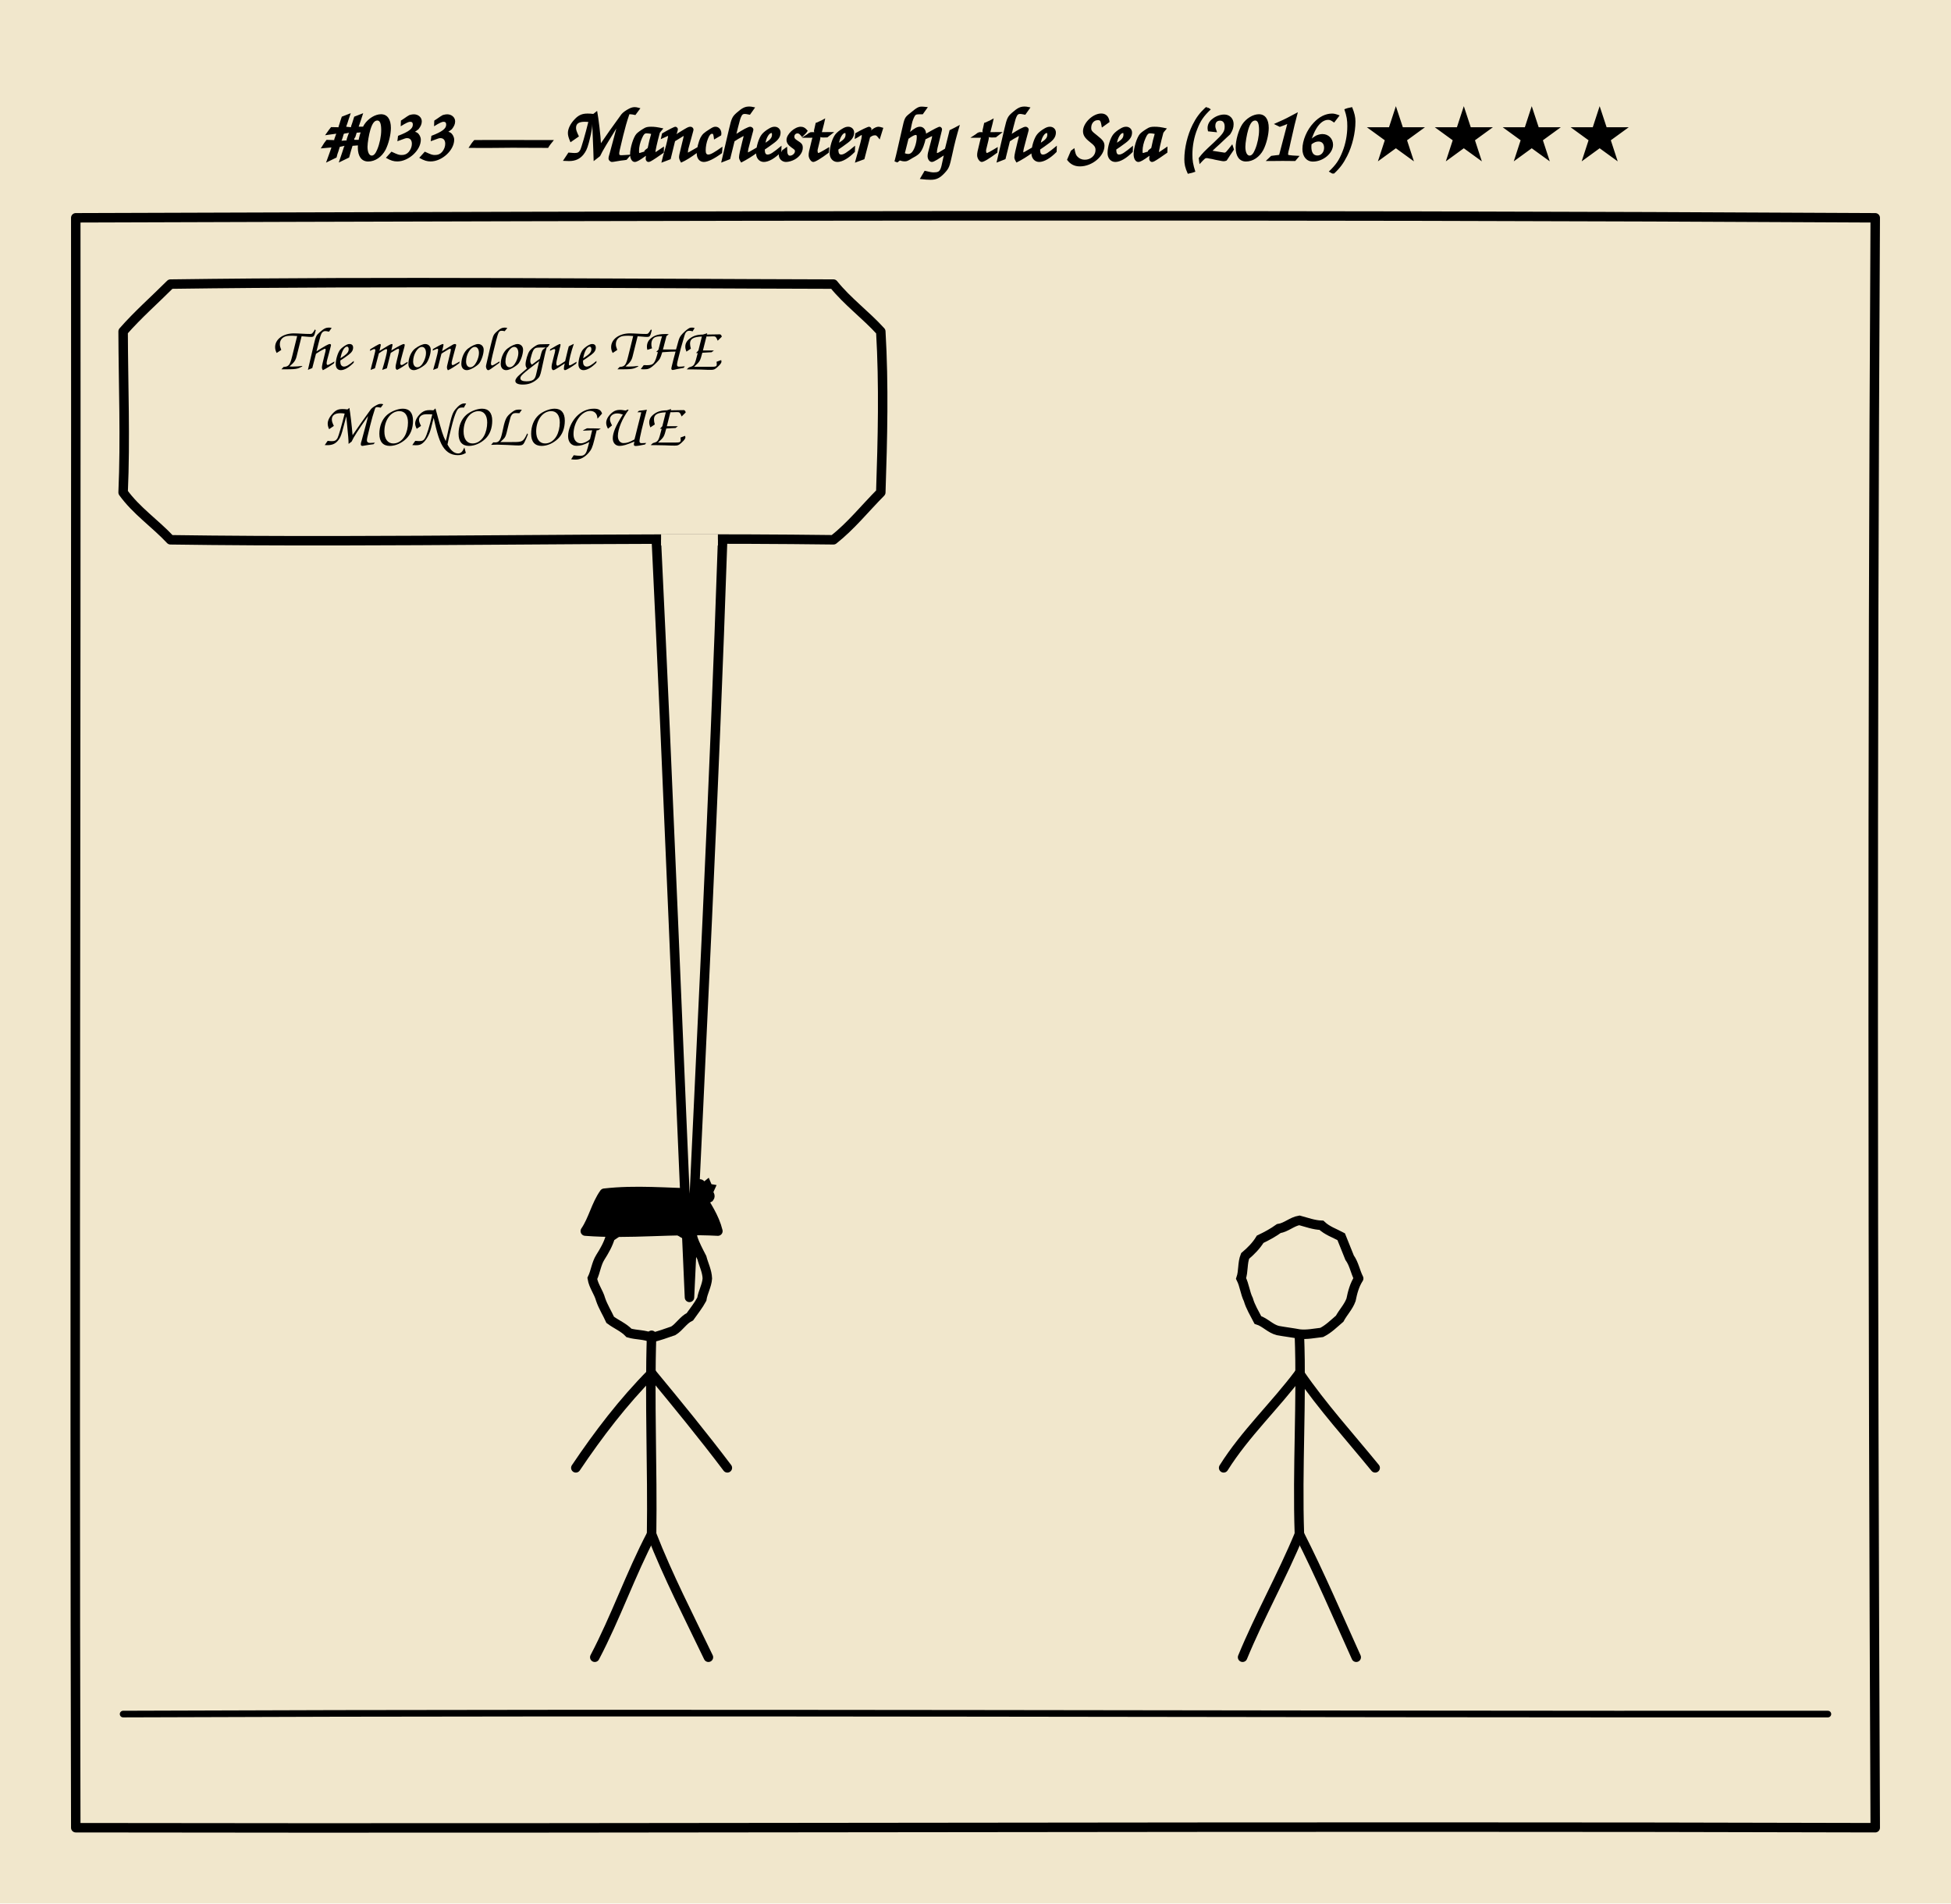
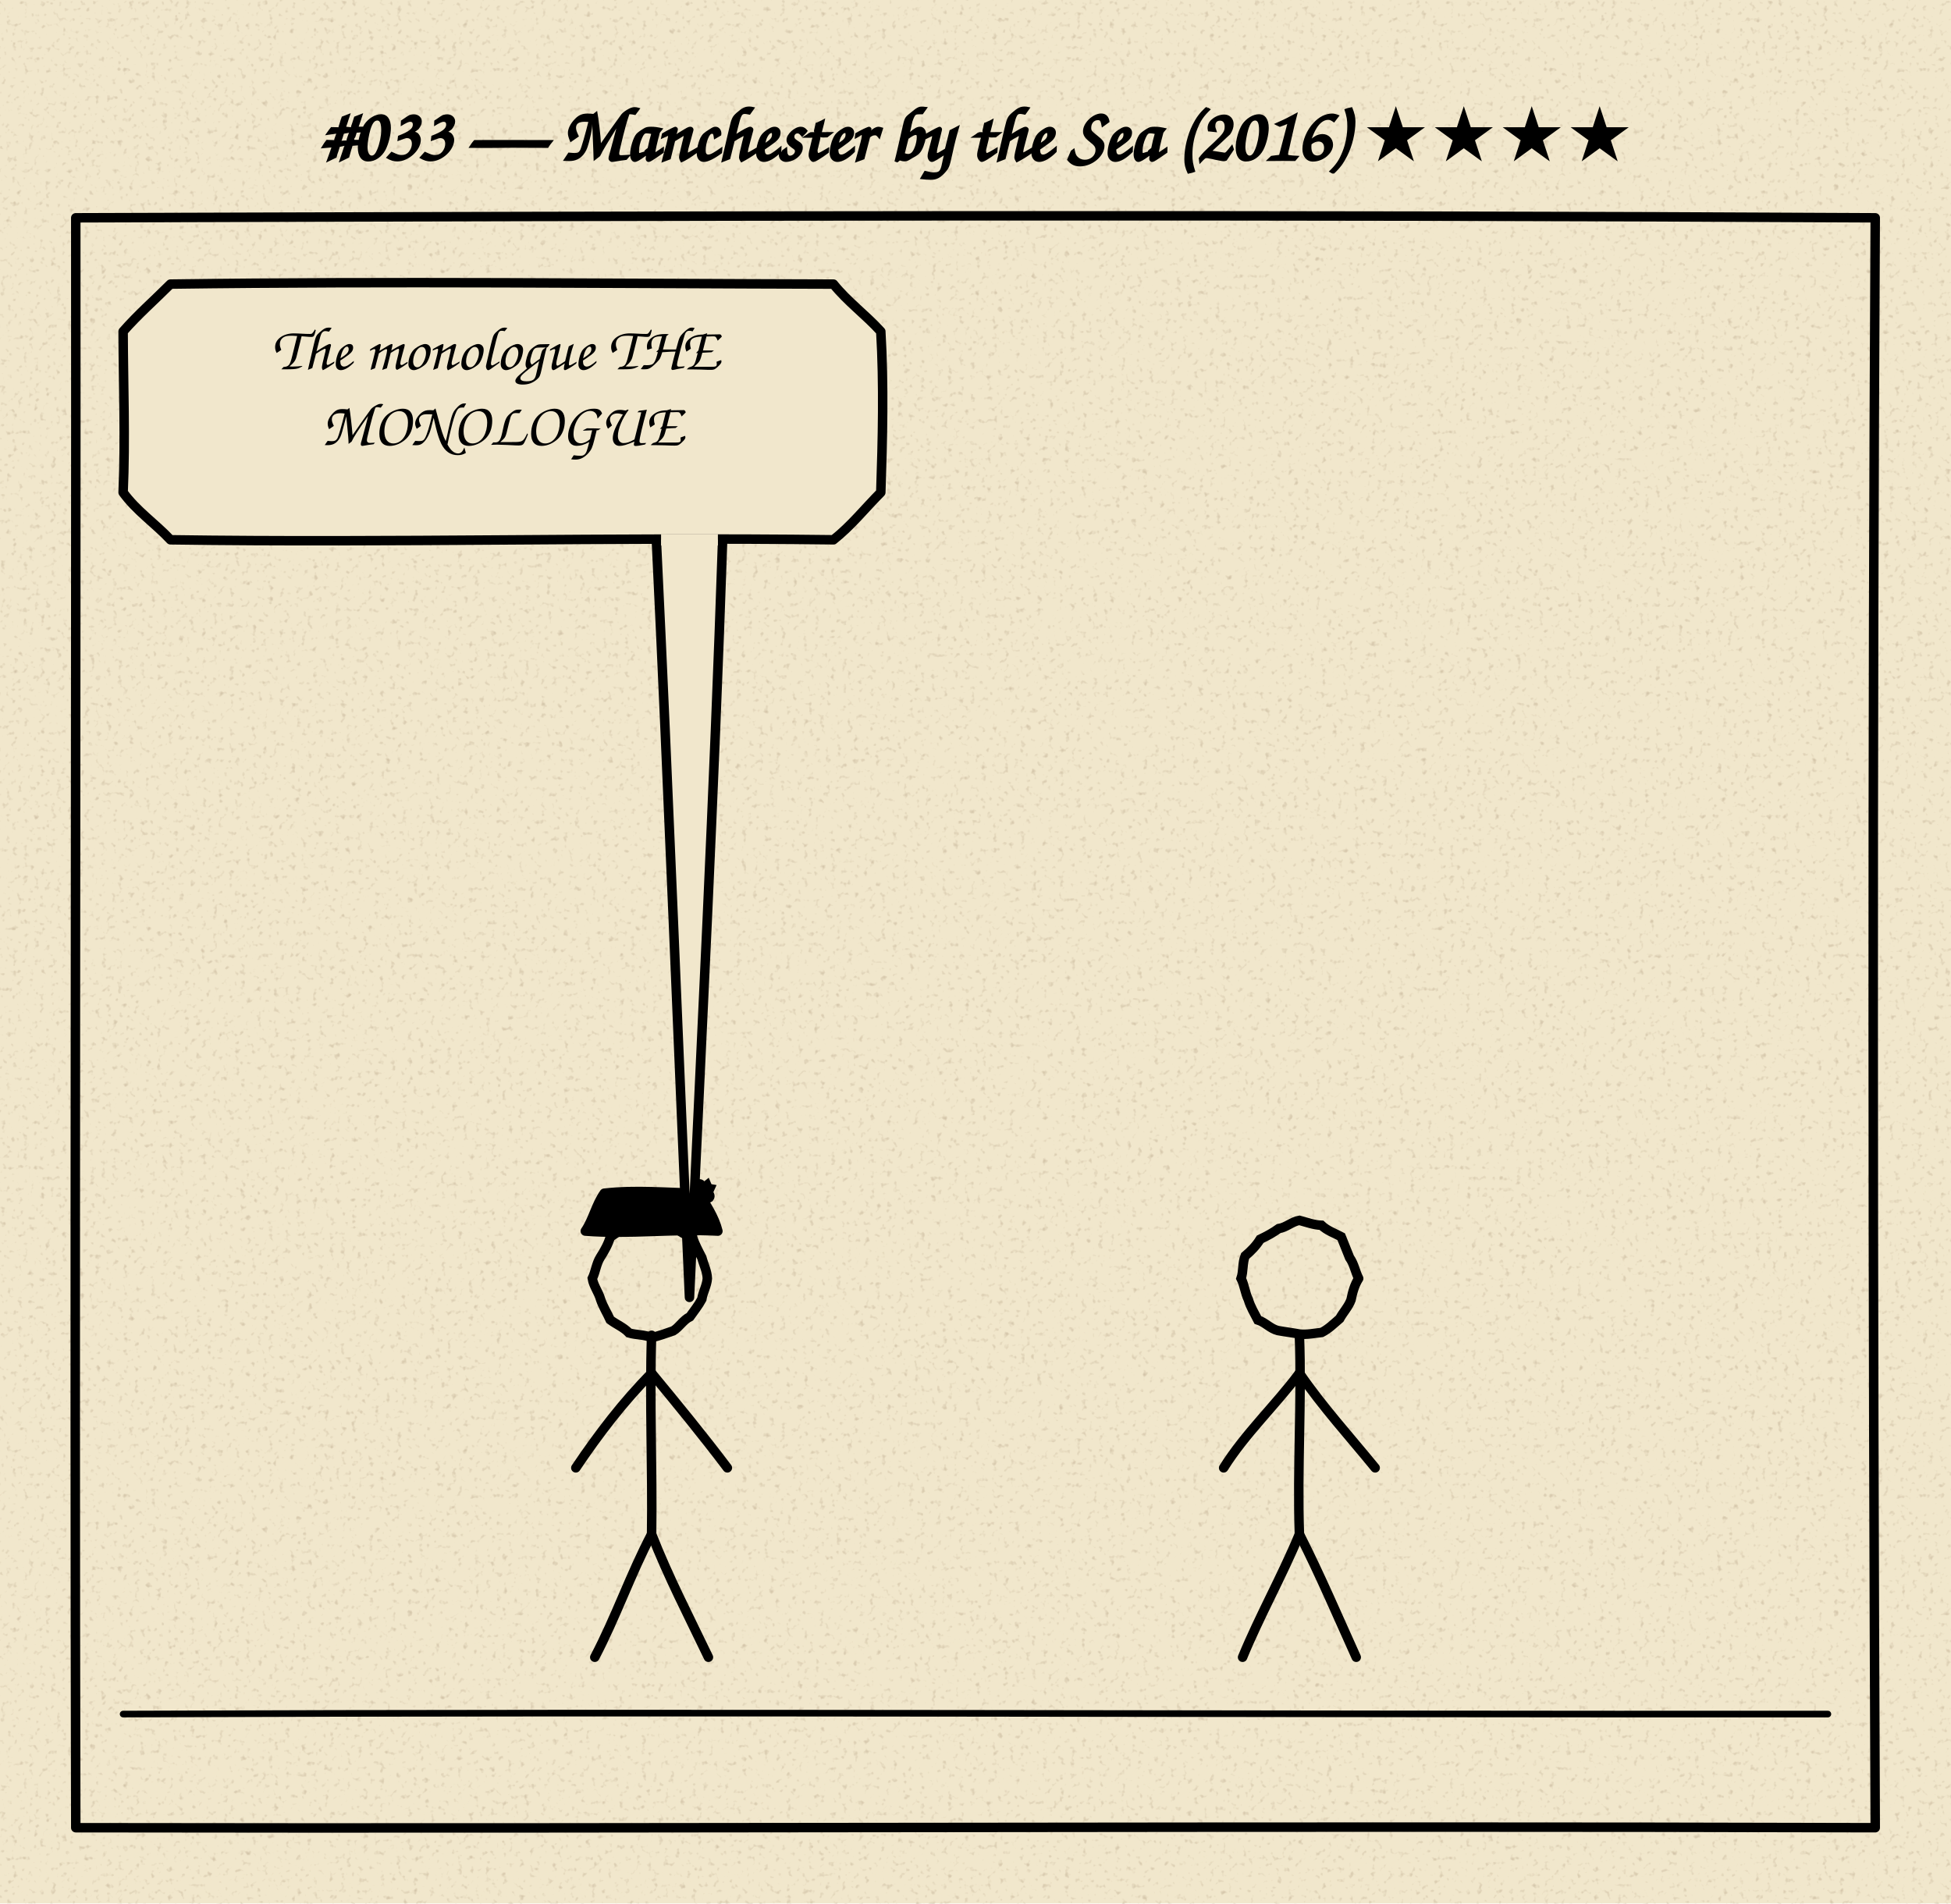
<svg xmlns="http://www.w3.org/2000/svg" viewBox="0 0 412 402" width="412" height="402" role="img" aria-label="#033 — Manchester by the Sea (2016)">
+   <defs>
+     <filter id="grain" x="0%" y="0%" width="100%" height="100%">
+       <feTurbulence type="fractalNoise" baseFrequency="0.85" numOctaves="2" stitchTiles="stitch" seed="7" />
+       <feColorMatrix values="0 0 0 0 0.32  0 0 0 0 0.22  0 0 0 0 0.13  0 0 0 -1.4 0.55" />
+     </filter>
+   </defs>
  <rect width="100%" height="100%" fill="#f1e7cc" />
+   <rect width="100%" height="100%" filter="url(#grain)" opacity="0.75" />
  <text x="206.0" y="34" text-anchor="middle" font-family="Comic Neue, Comic Sans MS, cursive" font-size="16" font-weight="700" fill="black">#033 — Manchester by the Sea (2016) ★★★★</text>
  <g class="panel">
    <path d="M 16.00 46.00 C 142.67 45.58, 269.33 45.30, 396.00 46.00 C 395.38 159.33, 395.48 272.67, 396.00 386.00 C 269.33 385.62, 142.67 386.22, 16.00 386.00 C 15.71 272.67, 16.09 159.33, 16.00 46.00" fill="none" stroke="black" stroke-width="2.0" stroke-linecap="round" stroke-linejoin="round" />
    <path d="M 26.00 362.00 C 146.00 361.51, 266.00 362.08, 386.00 362.00" fill="none" stroke="black" stroke-width="1.4" stroke-linecap="round" />
    <path d="M 149.37 270.00 C 149.27 271.54, 148.43 272.88, 148.20 274.39 C 147.49 275.71, 146.55 276.87, 145.69 278.09 C 144.27 278.78, 143.50 280.25, 142.18 281.06 C 140.67 281.60, 139.16 282.12, 137.60 282.51 C 136.09 281.82, 134.40 281.97, 132.83 281.51 C 131.70 280.31, 130.15 279.71, 128.86 278.74 C 128.21 277.30, 127.35 275.96, 126.84 274.46 C 126.42 272.90, 125.34 271.61, 125.08 270.00 C 125.78 268.56, 125.91 266.90, 126.78 265.52 C 127.63 264.18, 128.42 262.81, 128.87 261.27 C 130.19 260.33, 131.58 259.50, 132.81 258.43 C 134.41 258.28, 136.00 258.43, 137.60 258.47 C 139.15 258.33, 140.61 258.90, 142.12 259.09 C 143.42 259.97, 144.73 260.86, 146.24 261.36 C 146.76 262.84, 147.49 264.22, 148.21 265.61 C 148.59 267.07, 149.32 268.45, 149.37 270.00" fill="none" stroke="black" stroke-width="2.0" stroke-linecap="round" />
    <path d="M 123.60 260.00 C 132.93 260.73, 142.27 259.49, 151.60 260.00 C 150.87 257.03, 149.15 254.56, 147.60 252.00 C 140.93 251.90, 134.27 251.23, 127.60 252.00 C 125.85 254.46, 125.28 257.51, 123.60 260.00" fill="black" stroke="black" stroke-width="2.0" stroke-linecap="round" stroke-linejoin="round" />
    <path d="M 149.67 252.00 C 149.76 252.30, 150.07 252.56, 149.80 252.91 C 149.49 253.09, 149.19 253.26, 148.81 253.21 C 148.47 253.50, 148.54 253.90, 148.54 254.27 C 148.16 253.97, 147.89 254.26, 147.60 254.45 C 147.29 254.28, 146.87 254.23, 146.88 253.73 C 146.77 253.47, 146.32 253.69, 146.28 253.32 C 145.90 253.29, 145.61 252.98, 145.22 252.98 C 145.50 252.69, 145.56 252.26, 145.89 252.00 C 145.94 251.48, 145.75 251.13, 145.21 251.01 C 145.69 250.92, 145.67 250.51, 145.76 250.16 C 146.09 250.09, 146.42 250.01, 146.75 249.95 C 147.00 250.22, 147.27 250.38, 147.60 250.07 C 148.01 249.90, 148.02 250.34, 148.23 250.47 C 148.59 250.52, 148.95 250.59, 149.26 250.34 C 149.39 250.65, 149.53 250.97, 149.92 251.04 C 149.79 251.35, 149.43 251.60, 149.67 252.00" fill="black" stroke="black" stroke-width="2.0" stroke-linecap="round" />
    <path d="M 137.60 282.00 C 137.14 296.00, 137.81 310.00, 137.60 324.00" fill="none" stroke="black" stroke-width="2.0" stroke-linecap="round" />
    <path d="M 137.60 290.00 C 131.56 296.10, 126.38 302.89, 121.60 310.00" fill="none" stroke="black" stroke-width="2.0" stroke-linecap="round" />
    <path d="M 137.60 290.00 C 143.04 296.58, 148.45 303.18, 153.60 310.00" fill="none" stroke="black" stroke-width="2.0" stroke-linecap="round" />
    <path d="M 137.60 324.00 C 133.16 332.46, 130.05 341.54, 125.60 350.00" fill="none" stroke="black" stroke-width="2.0" stroke-linecap="round" />
    <path d="M 137.60 324.00 C 141.07 332.91, 145.48 341.39, 149.60 350.00" fill="none" stroke="black" stroke-width="2.0" stroke-linecap="round" />
    <path d="M 286.92 270.00 C 286.03 271.38, 285.62 272.93, 285.30 274.52 C 284.76 276.00, 283.64 277.13, 282.90 278.50 C 281.69 279.53, 280.57 280.67, 279.12 281.40 C 277.55 281.57, 276.00 281.92, 274.40 281.74 C 272.89 281.46, 271.36 281.28, 269.84 281.00 C 268.25 280.60, 267.17 279.26, 265.63 278.77 C 264.91 277.36, 264.06 276.01, 263.62 274.47 C 262.92 273.04, 262.80 271.42, 262.08 270.00 C 262.61 268.46, 262.33 266.78, 262.94 265.25 C 264.16 264.22, 265.28 263.09, 266.12 261.72 C 267.49 261.07, 268.81 260.35, 270.04 259.47 C 271.63 259.23, 272.82 257.99, 274.40 257.73 C 275.94 258.14, 277.44 258.71, 279.05 258.77 C 280.25 259.91, 281.80 260.42, 283.22 261.18 C 283.81 262.66, 284.40 264.13, 285.00 265.61 C 285.95 266.94, 286.19 268.57, 286.92 270.00" fill="none" stroke="black" stroke-width="2.0" stroke-linecap="round" />
    <path d="M 274.40 282.00 C 274.92 296.00, 273.92 310.00, 274.40 324.00" fill="none" stroke="black" stroke-width="2.0" stroke-linecap="round" />
    <path d="M 274.40 290.00 C 269.29 296.85, 262.97 302.72, 258.40 310.00" fill="none" stroke="black" stroke-width="2.0" stroke-linecap="round" />
    <path d="M 274.40 290.00 C 279.24 297.06, 285.00 303.38, 290.40 310.00" fill="none" stroke="black" stroke-width="2.0" stroke-linecap="round" />
    <path d="M 274.40 324.00 C 270.75 332.83, 266.04 341.17, 262.40 350.00" fill="none" stroke="black" stroke-width="2.0" stroke-linecap="round" />
    <path d="M 274.40 324.00 C 278.72 332.52, 282.47 341.30, 286.40 350.00" fill="none" stroke="black" stroke-width="2.0" stroke-linecap="round" />
    <path d="M 36.00 60.00 C 82.67 59.37, 129.33 59.89, 176.00 60.00 C 178.97 63.70, 182.83 66.50, 186.00 70.00 C 186.67 81.33, 186.38 92.67, 186.00 104.00 C 182.68 107.34, 179.73 111.06, 176.00 114.00 C 129.33 113.42, 82.67 114.67, 36.00 114.00 C 32.78 110.55, 28.79 107.88, 26.00 104.00 C 26.50 92.67, 26.04 81.33, 26.00 70.00 C 29.11 66.45, 32.67 63.33, 36.00 60.00" fill="#f1e7cc" stroke="black" stroke-width="2.0" stroke-linecap="round" stroke-linejoin="round" />
    <path d="M 138.60 114.00 C 141.19 167.32, 143.20 220.67, 145.60 274.00 C 148.10 220.67, 150.80 167.36, 152.60 114.00" fill="#f1e7cc" stroke="black" stroke-width="2.0" stroke-linecap="round" stroke-linejoin="round" />
    <line x1="139.6" y1="114" x2="151.6" y2="114" stroke="#f1e7cc" stroke-width="2.4" />
    <text x="106.0" y="78.0" text-anchor="middle" font-family="Comic Neue, Comic Sans MS, cursive" font-size="13" fill="black">
      <tspan x="106.0" dy="0">The monologue THE</tspan>
      <tspan x="106.0" dy="16">MONOLOGUE</tspan>
    </text>
  </g>
</svg>
